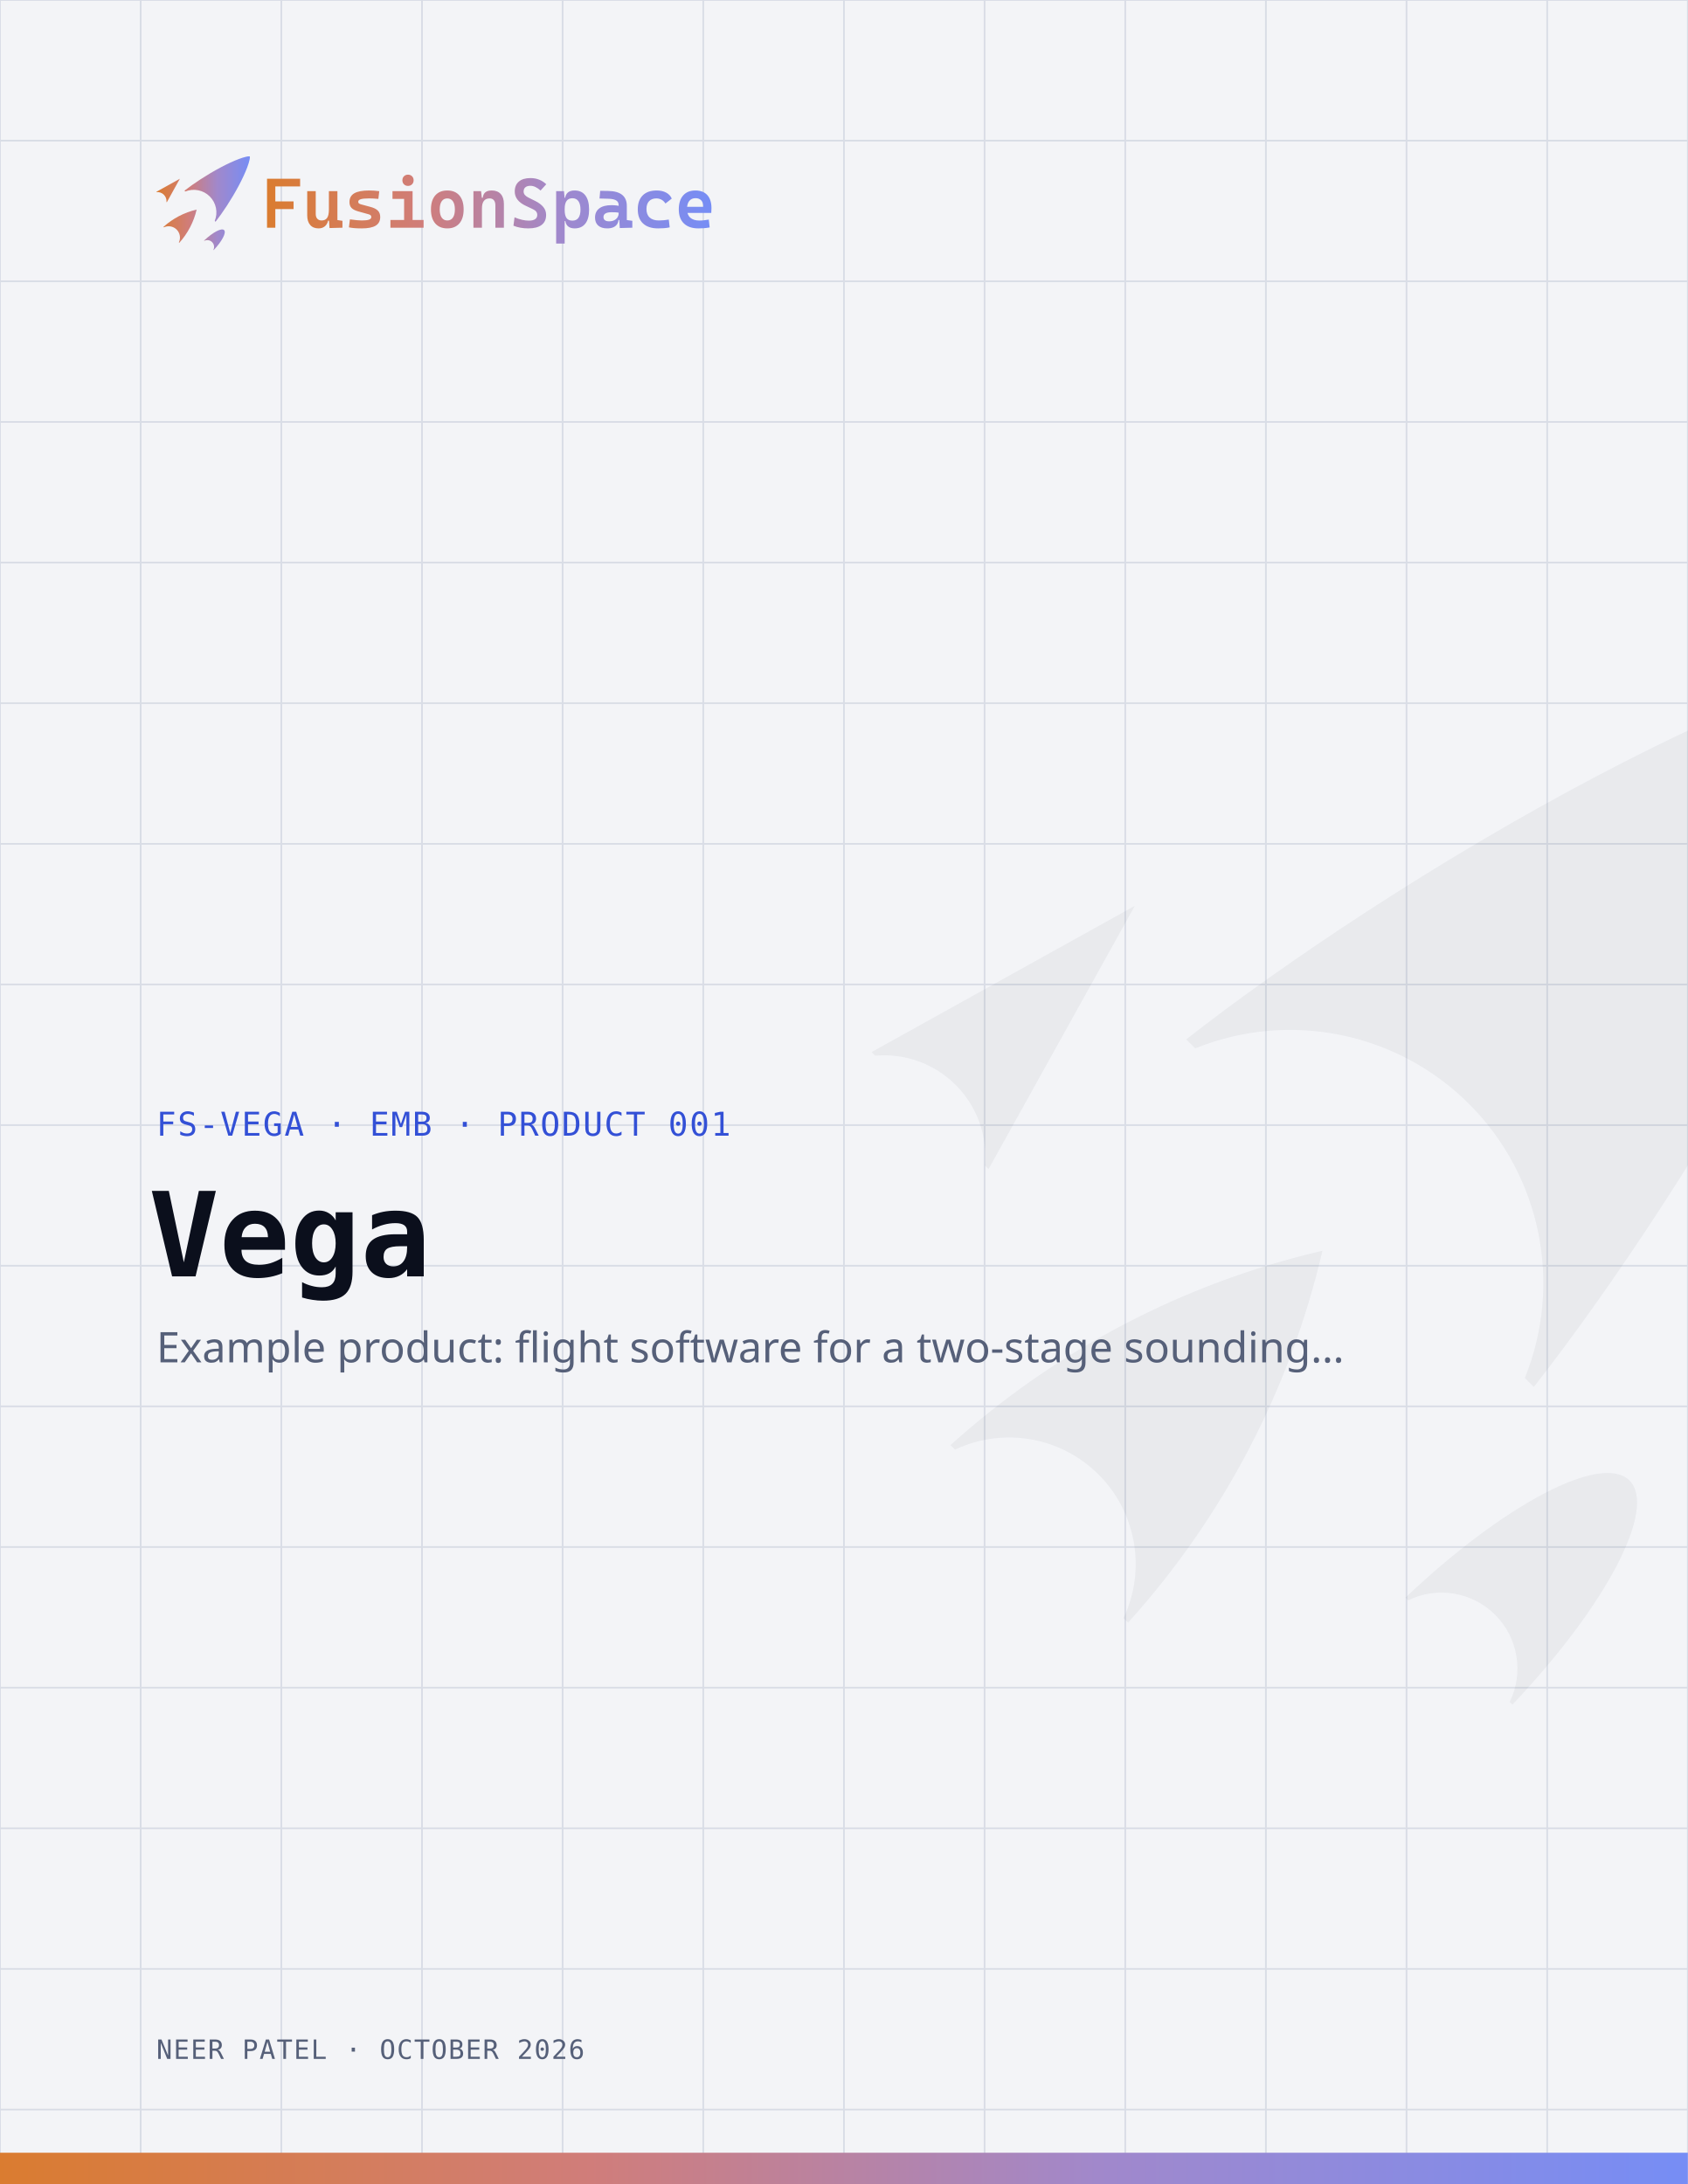
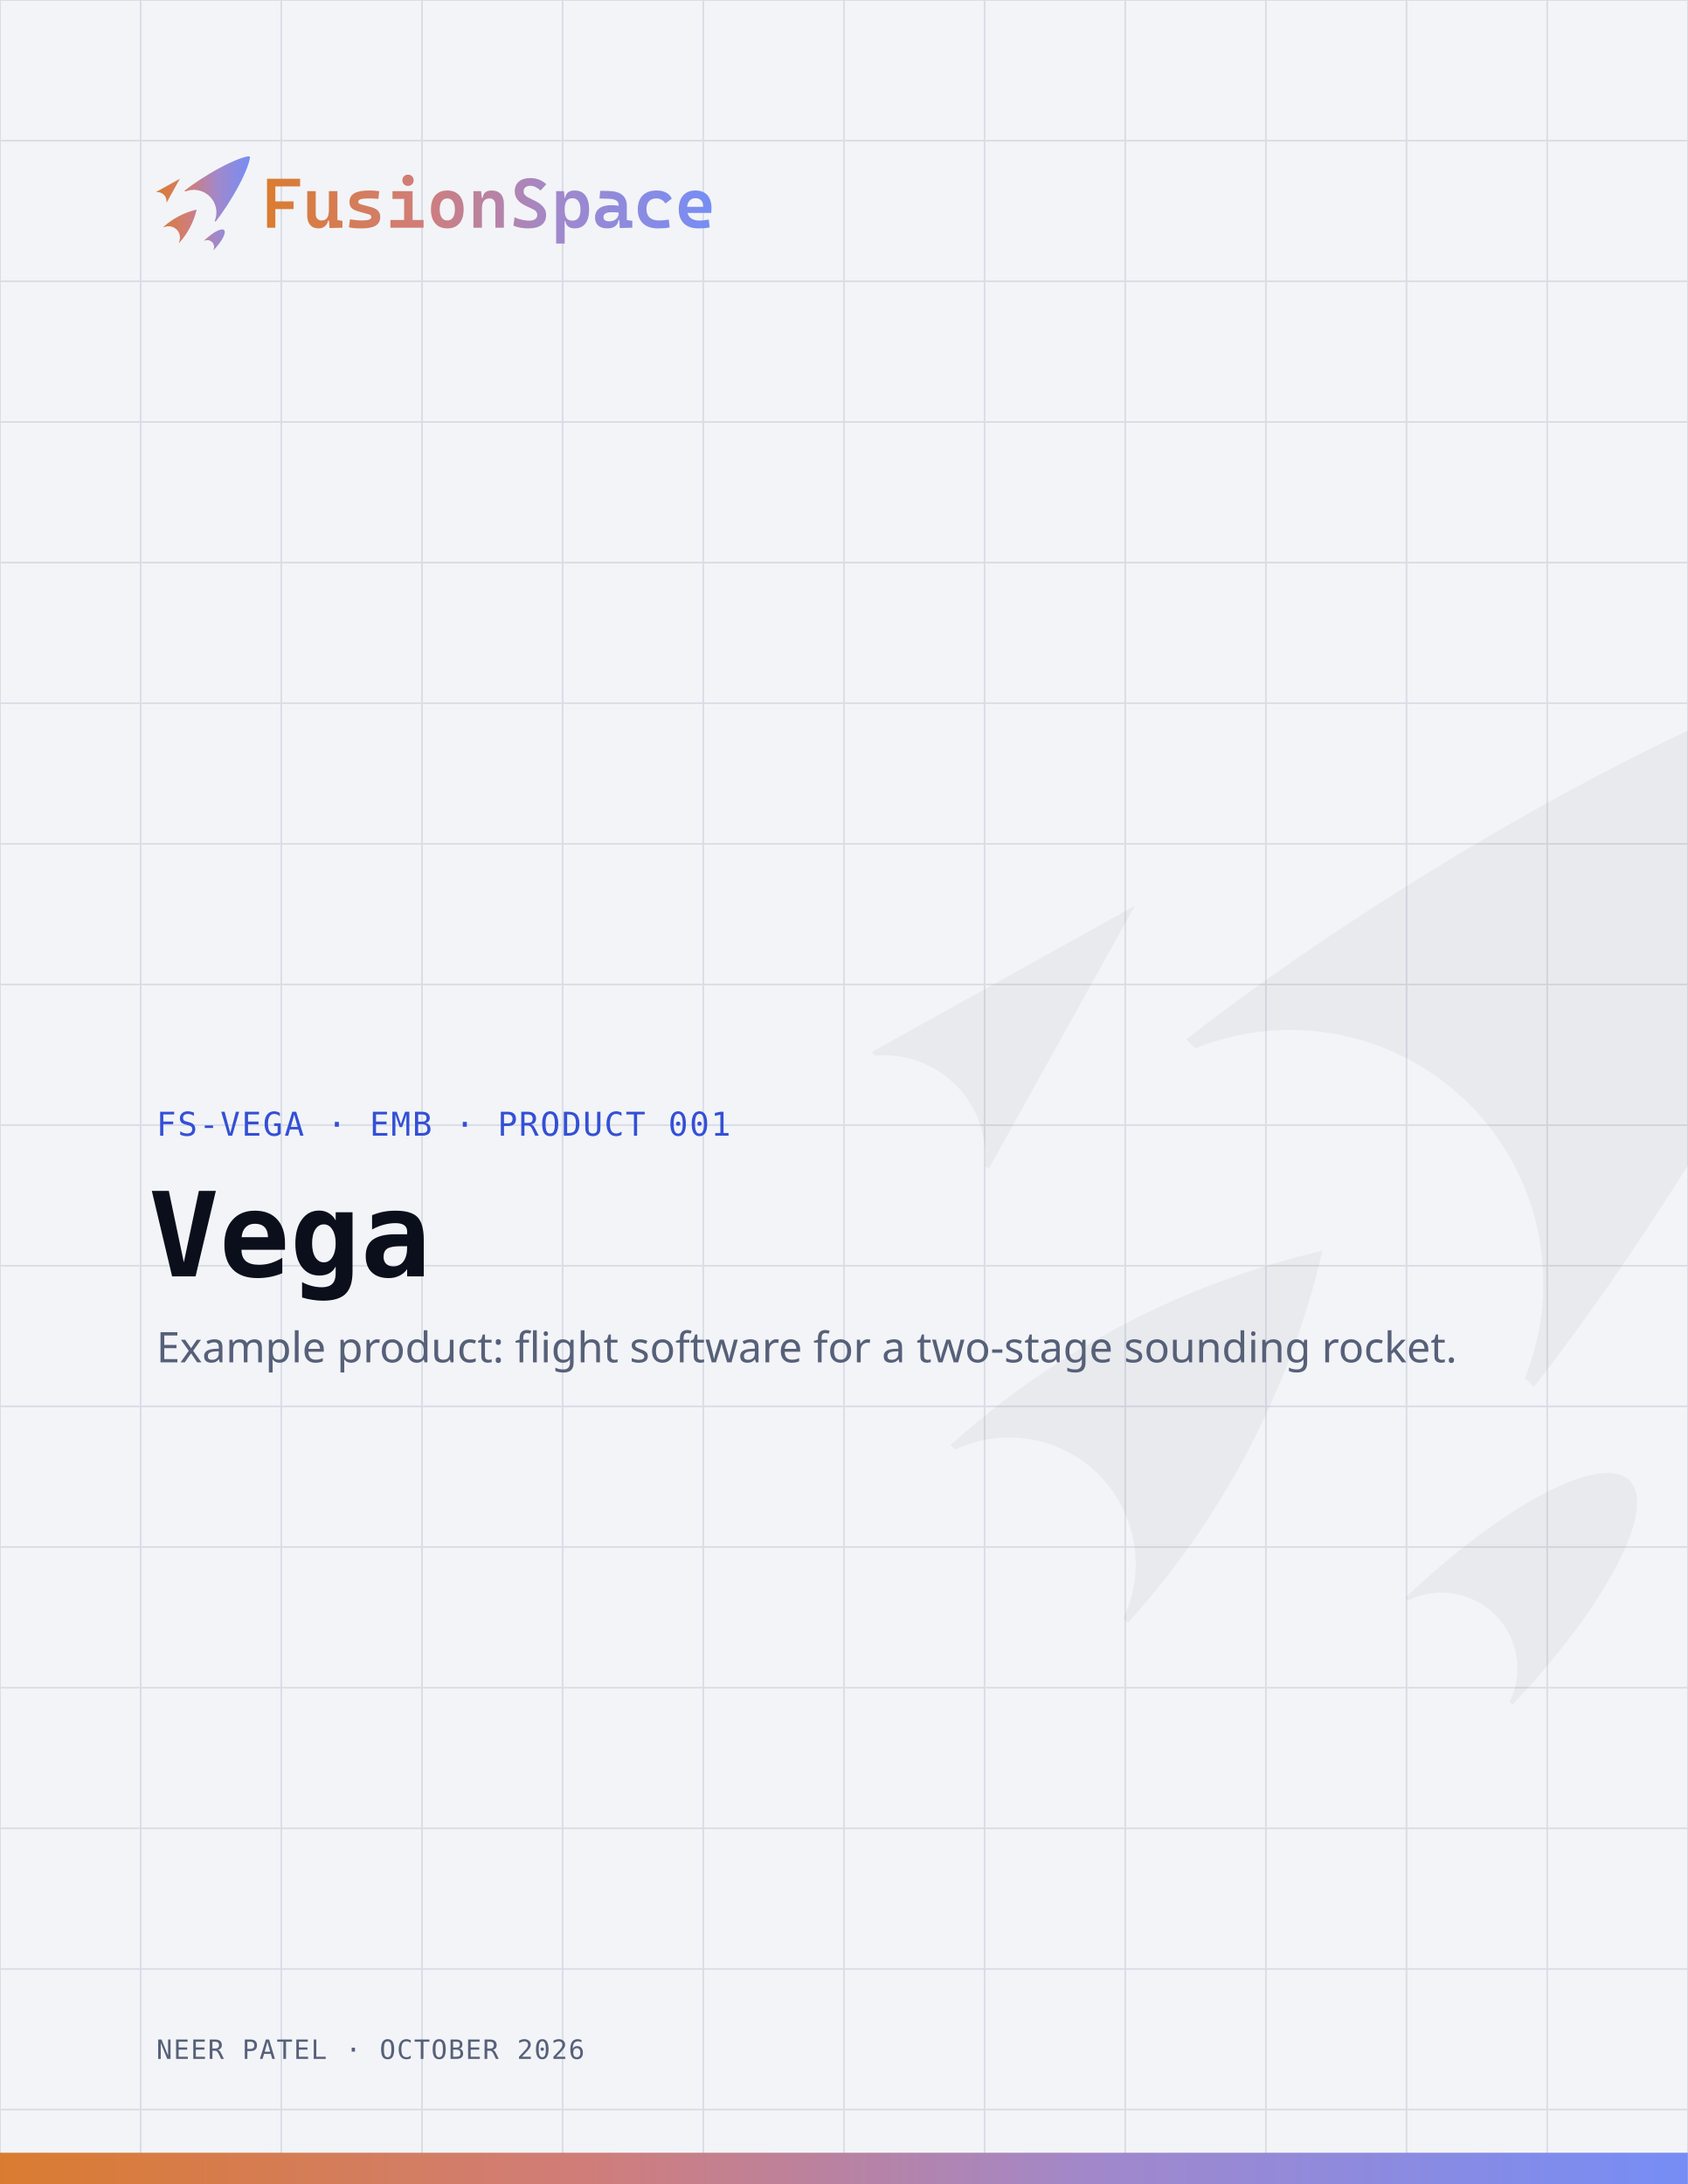
<svg xmlns="http://www.w3.org/2000/svg" width="215.9mm" height="279.4mm" viewBox="0 0 215.9 279.4" version="1.1">
  <defs id="defs">
    <linearGradient id="cv-strip" gradientUnits="userSpaceOnUse" x1="0" y1="0" x2="215.9" y2="0">
      <stop offset="0.0" stop-color="#DA7C30" />
      <stop offset="0.35" stop-color="#D07D7A" />
      <stop offset="0.65" stop-color="#A188CB" />
      <stop offset="1.0" stop-color="#768DF5" />
    </linearGradient>
    <linearGradient id="cvl-mg" gradientUnits="userSpaceOnUse" x1="0" y1="0" x2="114.668" y2="0">
      <stop offset="0.0" stop-color="#DA7C30" />
      <stop offset="0.35" stop-color="#D07D7A" />
      <stop offset="0.65" stop-color="#A188CB" />
      <stop offset="1.0" stop-color="#768DF5" />
    </linearGradient>
    <linearGradient id="cvl-wg" gradientUnits="userSpaceOnUse" x1="135.668" y1="0" x2="680.485" y2="0">
      <stop offset="0.0" stop-color="#DA7C30" />
      <stop offset="0.35" stop-color="#D07D7A" />
      <stop offset="0.65" stop-color="#A188CB" />
      <stop offset="1.0" stop-color="#768DF5" />
    </linearGradient>
  </defs>
  <g id="layer-background">
    <rect width="215.9" height="279.4" fill="#F3F4F7" />
    <path d="M0,0V279.4M17.992,0V279.4M35.983,0V279.4M53.975,0V279.4M71.967,0V279.4M89.958,0V279.4M107.95,0V279.4M125.942,0V279.4M143.933,0V279.4M161.925,0V279.4M179.917,0V279.4M197.908,0V279.4M215.9,0V279.4M0,0H215.9M0,17.992H215.9M0,35.983H215.9M0,53.975H215.9M0,71.967H215.9M0,89.958H215.9M0,107.95H215.9M0,125.942H215.9M0,143.933H215.9M0,161.925H215.9M0,179.917H215.9M0,197.908H215.9M0,215.9H215.9M0,233.892H215.9M0,251.883H215.9M0,269.875H215.9" stroke="#D6DAE4" stroke-width="0.218" opacity="0.9" fill="none" />
    <rect x="0" y="275.4" width="215.9" height="4" fill="url(#cv-strip)" />
  </g>
  <g id="layer-brand">
    <g transform="translate(20 20) scale(0.104348)">
      <path fill="url(#cvl-mg)" d="M49.4,65.267 A91.912,91.912 0 0 1 28.1,106.02 L27.609,105.529 A13.874,13.874 0 0 0 9.138,87.059 L8.648,86.568 A91.912,91.912 0 0 1 49.4,65.267 Z" />
      <path fill="url(#cvl-mg)" d="M28.836,27.474 L12.816,56.31 L12.424,55.917 A11.099,11.099 0 0 0 0.392,43.886 L0,43.494 L28.836,27.474 Z" />
      <path fill="url(#cvl-mg)" d="M83.048,90.452 A8.324,29.134 45 0 1 70.221,115 L69.927,114.706 A8.324,8.324 0 0 0 58.795,103.573 L58.5,103.279 A8.324,29.134 45 0 1 83.048,90.452 Z" />
      <path fill="url(#cvl-mg)" d="M114.529,0.139 C114.596,0.206 114.647,0.551 114.66,0.82 C114.708,1.741 114.51,3.012 114.303,4.033 C113.71,6.967 112.634,10.223 111.404,13.495 C108.886,20.189 105.487,27.458 101.452,35.131 C92.22,52.684 80.843,69.636 72.564,80.19 L71.583,79.209 A27.747,27.747 0 0 0 35.459,43.085 L34.478,42.104 C45.032,33.824 61.983,22.447 79.536,13.216 C87.209,9.18 94.479,5.782 101.173,3.264 C104.444,2.034 107.7,0.957 110.634,0.364 C111.656,0.158 112.927,-0.04 113.848,0.007 C114.116,0.021 114.461,0.071 114.529,0.139 Z" />
      <path fill="url(#cvl-wg)" d="M135.668 87.5V27.5H145.851V87.5ZM135.668 64.683V55.261H168.203V64.683ZM135.668 36.88V27.5H176.232V36.88ZM198.879 88.345Q192.203 88.345 188.57 84.141Q184.936 79.937 184.936 72.289V42.711H195.372V70.599Q195.372 74.444 197.316 76.535Q199.26 78.627 202.682 78.627Q207.077 78.627 209.295 75.521Q211.513 72.415 211.513 65.106L213.795 78.88H210.541Q209.485 83.444 206.422 85.894Q203.358 88.345 198.879 88.345ZM212.274 87.923 211.513 77.19V69.331H221.95V78.12L228.119 79.049V87.5ZM211.513 74.824V42.711H221.95V72.289ZM251.781 88.345Q246.668 88.345 242.865 88.028Q239.063 87.711 236.063 87.077L237.288 77.275Q242.232 77.951 245.781 78.289Q249.33 78.627 251.781 78.627Q257.95 78.627 260.717 77.613Q263.485 76.599 263.485 74.401Q263.485 73.007 262.682 72.246Q261.879 71.486 260.147 71.021L247.26 67.43Q241.936 65.951 239.337 63.352Q236.739 60.754 236.739 56.021Q236.739 48.754 242.633 45.31Q248.527 41.866 260.992 41.866Q264.034 41.866 267.013 42.077Q269.992 42.289 273.246 42.711L272.147 52.176Q268.471 51.838 265.703 51.711Q262.936 51.585 260.739 51.585Q253.767 51.585 250.619 52.556Q247.471 53.528 247.471 55.683Q247.471 57.12 248.401 57.796Q249.33 58.472 251.274 58.979L262.091 61.894Q268.386 63.5 271.408 66.415Q274.429 69.331 274.429 74.359Q274.429 81.542 268.915 84.944Q263.401 88.345 251.781 88.345ZM303.71 87.5V45.246H314.105V87.5ZM286.936 87.5V78.035H304.556V87.5ZM313.26 87.5V78.035H327.584V87.5ZM289.471 52.176V42.711H314.105V52.176ZM308.485 36.246Q305.485 36.246 303.541 34.303Q301.598 32.359 301.598 29.359Q301.598 26.359 303.541 24.415Q305.485 22.472 308.485 22.472Q311.485 22.472 313.429 24.415Q315.372 26.359 315.372 29.359Q315.372 32.359 313.429 34.303Q311.485 36.246 308.485 36.246ZM356.654 88.345Q347.147 88.345 341.886 82.261Q336.626 76.176 336.626 65.106Q336.626 53.993 341.886 47.93Q347.147 41.866 356.654 41.866Q366.203 41.866 371.443 47.93Q376.682 53.993 376.682 65.106Q376.682 76.176 371.443 82.261Q366.203 88.345 356.654 88.345ZM356.654 78.627Q361.133 78.627 363.541 75.099Q365.95 71.57 365.95 65.106Q365.95 58.599 363.52 55.092Q361.091 51.585 356.654 51.585Q352.217 51.585 349.788 55.092Q347.358 58.599 347.358 65.106Q347.358 71.57 349.788 75.099Q352.217 78.627 356.654 78.627ZM415.598 87.5V60.035Q415.598 55.979 413.739 53.782Q411.879 51.585 408.499 51.585Q399.119 51.585 399.119 64.007L396.499 50.824H400.133Q400.64 46.303 403.281 44.085Q405.922 41.866 411.161 41.866Q418.26 41.866 422.147 46.176Q426.034 50.486 426.034 58.345V87.5ZM388.682 87.5V42.711H398.063L399.119 52.176V87.5ZM455.992 88.345Q450.879 88.345 446.21 87.5Q441.541 86.655 437.739 85.049L439.091 74.782Q443.739 76.768 448.217 77.803Q452.696 78.838 456.668 78.838Q461.739 78.838 464.337 77.042Q466.936 75.246 466.936 71.782Q466.936 67.261 461.781 64.894L452.443 60.458Q446.147 57.5 442.746 53.148Q439.344 48.796 439.344 43.134Q439.344 35.275 444.351 30.965Q449.358 26.655 458.527 26.655Q464.274 26.655 469.112 28.535Q473.95 30.415 477.964 34.218L470.992 41.908Q467.739 39.035 464.675 37.577Q461.612 36.12 458.57 36.12Q454.598 36.12 452.401 37.915Q450.203 39.711 450.203 43.134Q450.203 45.5 451.703 47.296Q453.203 49.092 456.034 50.528L464.443 54.711Q470.908 57.923 474.351 62.127Q477.795 66.331 477.795 71.824Q477.795 79.894 472.239 84.12Q466.682 88.345 455.992 88.345ZM490.091 106.937V42.711H499.682L500.527 52.176V106.937ZM512.781 88.345Q507.922 88.345 504.964 86.063Q502.006 83.782 501.415 79.387H497.485L500.527 65.739Q500.527 72.415 502.788 75.627Q505.048 78.838 510.077 78.838Q514.936 78.838 517.429 75.415Q519.922 71.993 519.922 65.317Q519.922 58.556 517.386 54.965Q514.851 51.373 510.077 51.373Q505.344 51.373 502.936 54.606Q500.527 57.838 500.527 64.514L497.739 50.824H501.119Q501.837 46.43 504.71 44.148Q507.584 41.866 512.739 41.866Q521.316 41.866 525.901 47.908Q530.485 53.951 530.485 65.317Q530.485 76.514 525.901 82.43Q521.316 88.345 512.781 88.345ZM568.091 87.923 567.288 74.655 566.696 69.669V59.782Q566.696 55.852 563.612 54.014Q560.527 52.176 554.401 52.007L543.246 51.711L544.091 42.289L553.556 42.415Q565.302 42.585 571.006 47.211Q576.71 51.838 576.71 60.711V78.12L583.471 79.049V87.5ZM552.668 88.345Q545.57 88.345 541.661 84.88Q537.753 81.415 537.753 75.077Q537.753 67.725 542.992 63.796Q548.232 59.866 557.823 59.866Q561.626 59.866 564.499 60.289Q567.372 60.711 569.992 61.599L568.133 69.373Q565.386 68.739 563.02 68.634Q560.654 68.528 558.077 68.528Q548.105 68.528 548.105 74.401Q548.105 76.979 549.858 78.331Q551.612 79.683 554.95 79.683Q558.837 79.683 561.457 78.268Q564.077 76.852 565.386 74.676Q566.696 72.5 566.696 70.176V66.542L568.725 78.035H565.133L566.612 76.683Q566.527 80.57 564.816 83.169Q563.105 85.768 560.02 87.056Q556.936 88.345 552.668 88.345ZM615.034 88.345Q603.119 88.345 596.633 82.324Q590.147 76.303 590.147 65.021Q590.147 54.035 596.147 47.951Q602.147 41.866 613.302 41.866Q620.105 41.866 624.943 44.465Q629.781 47.063 631.809 51.796L624.077 57.838Q622.217 54.838 619.323 53.211Q616.429 51.585 612.964 51.585Q607.217 51.585 604.006 54.965Q600.795 58.345 600.795 64.599Q600.795 71.444 604.746 75.035Q608.696 78.627 616.048 78.627Q619.133 78.627 622.196 78.331Q625.26 78.035 628.175 77.528L629.274 87.077Q625.851 87.838 622.175 88.092Q618.499 88.345 615.034 88.345ZM664.556 88.345Q653.02 88.345 646.725 82.324Q640.429 76.303 640.429 65.021Q640.429 54.035 645.774 47.951Q651.119 41.866 660.837 41.866Q670.217 41.866 675.351 47.444Q680.485 53.021 680.485 63.627Q680.485 66.711 680.232 69.415H647.95V61.894H670.513Q670.513 56.782 667.978 54.035Q665.443 51.289 660.922 51.289Q655.978 51.289 653.232 54.754Q650.485 58.218 650.485 64.599Q650.485 71.486 654.415 75.099Q658.344 78.711 665.57 78.711Q668.527 78.711 671.379 78.394Q674.232 78.077 677.189 77.528L678.288 87.162Q674.147 87.923 670.682 88.134Q667.217 88.345 664.556 88.345Z" />
    </g>
    <g opacity="0.045">
      <g transform="translate(111.491 83.82) scale(0.67123)">
        <path fill="#0B0F1C" d="M85.914,113.508 A159.848,159.848 0 0 1 48.869,184.382 L48.016,183.529 A24.128,24.128 0 0 0 15.893,151.406 L15.04,150.553 A159.848,159.848 0 0 1 85.914,113.508 Z" />
        <path fill="#0B0F1C" d="M50.149,47.781 L22.289,97.93 L21.606,97.248 A19.302,19.302 0 0 0 0.682,76.324 L0,75.642 L50.149,47.781 Z" />
        <path fill="#0B0F1C" d="M144.432,157.307 A14.477,50.669 45 0 1 122.124,200 L121.612,199.488 A14.477,14.477 0 0 0 102.251,180.127 L101.74,179.615 A14.477,50.669 45 0 1 144.432,157.307 Z" />
        <path fill="#0B0F1C" d="M199.181,0.241 C199.298,0.359 199.385,0.959 199.41,1.426 C199.492,3.027 199.147,5.238 198.788,7.014 C197.757,12.117 195.885,17.78 193.745,23.469 C189.367,35.111 183.456,47.753 176.438,61.098 C160.383,91.625 140.597,121.106 126.198,139.461 L124.492,137.755 A48.256,48.256 0 0 0 61.667,74.93 L59.961,73.224 C78.316,58.825 107.797,39.039 138.324,22.984 C151.669,15.965 164.31,10.055 175.953,5.676 C181.642,3.537 187.305,1.665 192.407,0.634 C194.184,0.275 196.395,-0.07 197.996,0.012 C198.463,0.036 199.063,0.124 199.181,0.241 Z" />
      </g>
    </g>
  </g>
  <g id="layer-text-edit-me">
    <text x="20" y="145.288" text-anchor="start" fill="#3350D6" style="font-family:'Cascadia Mono',monospace;font-weight:400;font-size:4.2px;letter-spacing:0.2px">FS-VEGA · EMB · PRODUCT 001</text>
    <text x="19" y="163.288" text-anchor="start" fill="#0B0F1C" style="font-family:'Cascadia Mono',monospace;font-weight:600;font-size:15px">Vega</text>
-     <text x="20" y="174.288" text-anchor="start" fill="#566079" style="font-family:Archivo,sans-serif;font-weight:400;font-size:5.4px">Example product: flight software for a two-stage sounding…</text>
+     <text x="20" y="174.288" text-anchor="start" fill="#566079" style="font-family:Archivo,sans-serif;font-weight:400;font-size:5.4px">Example product: flight software for a two-stage sounding rocket.</text>
    <text x="20" y="263.4" text-anchor="start" fill="#566079" style="font-family:'Cascadia Mono',monospace;font-weight:400;font-size:3.4px;letter-spacing:0.15px">NEER PATEL · OCTOBER 2026</text>
  </g>
</svg>
